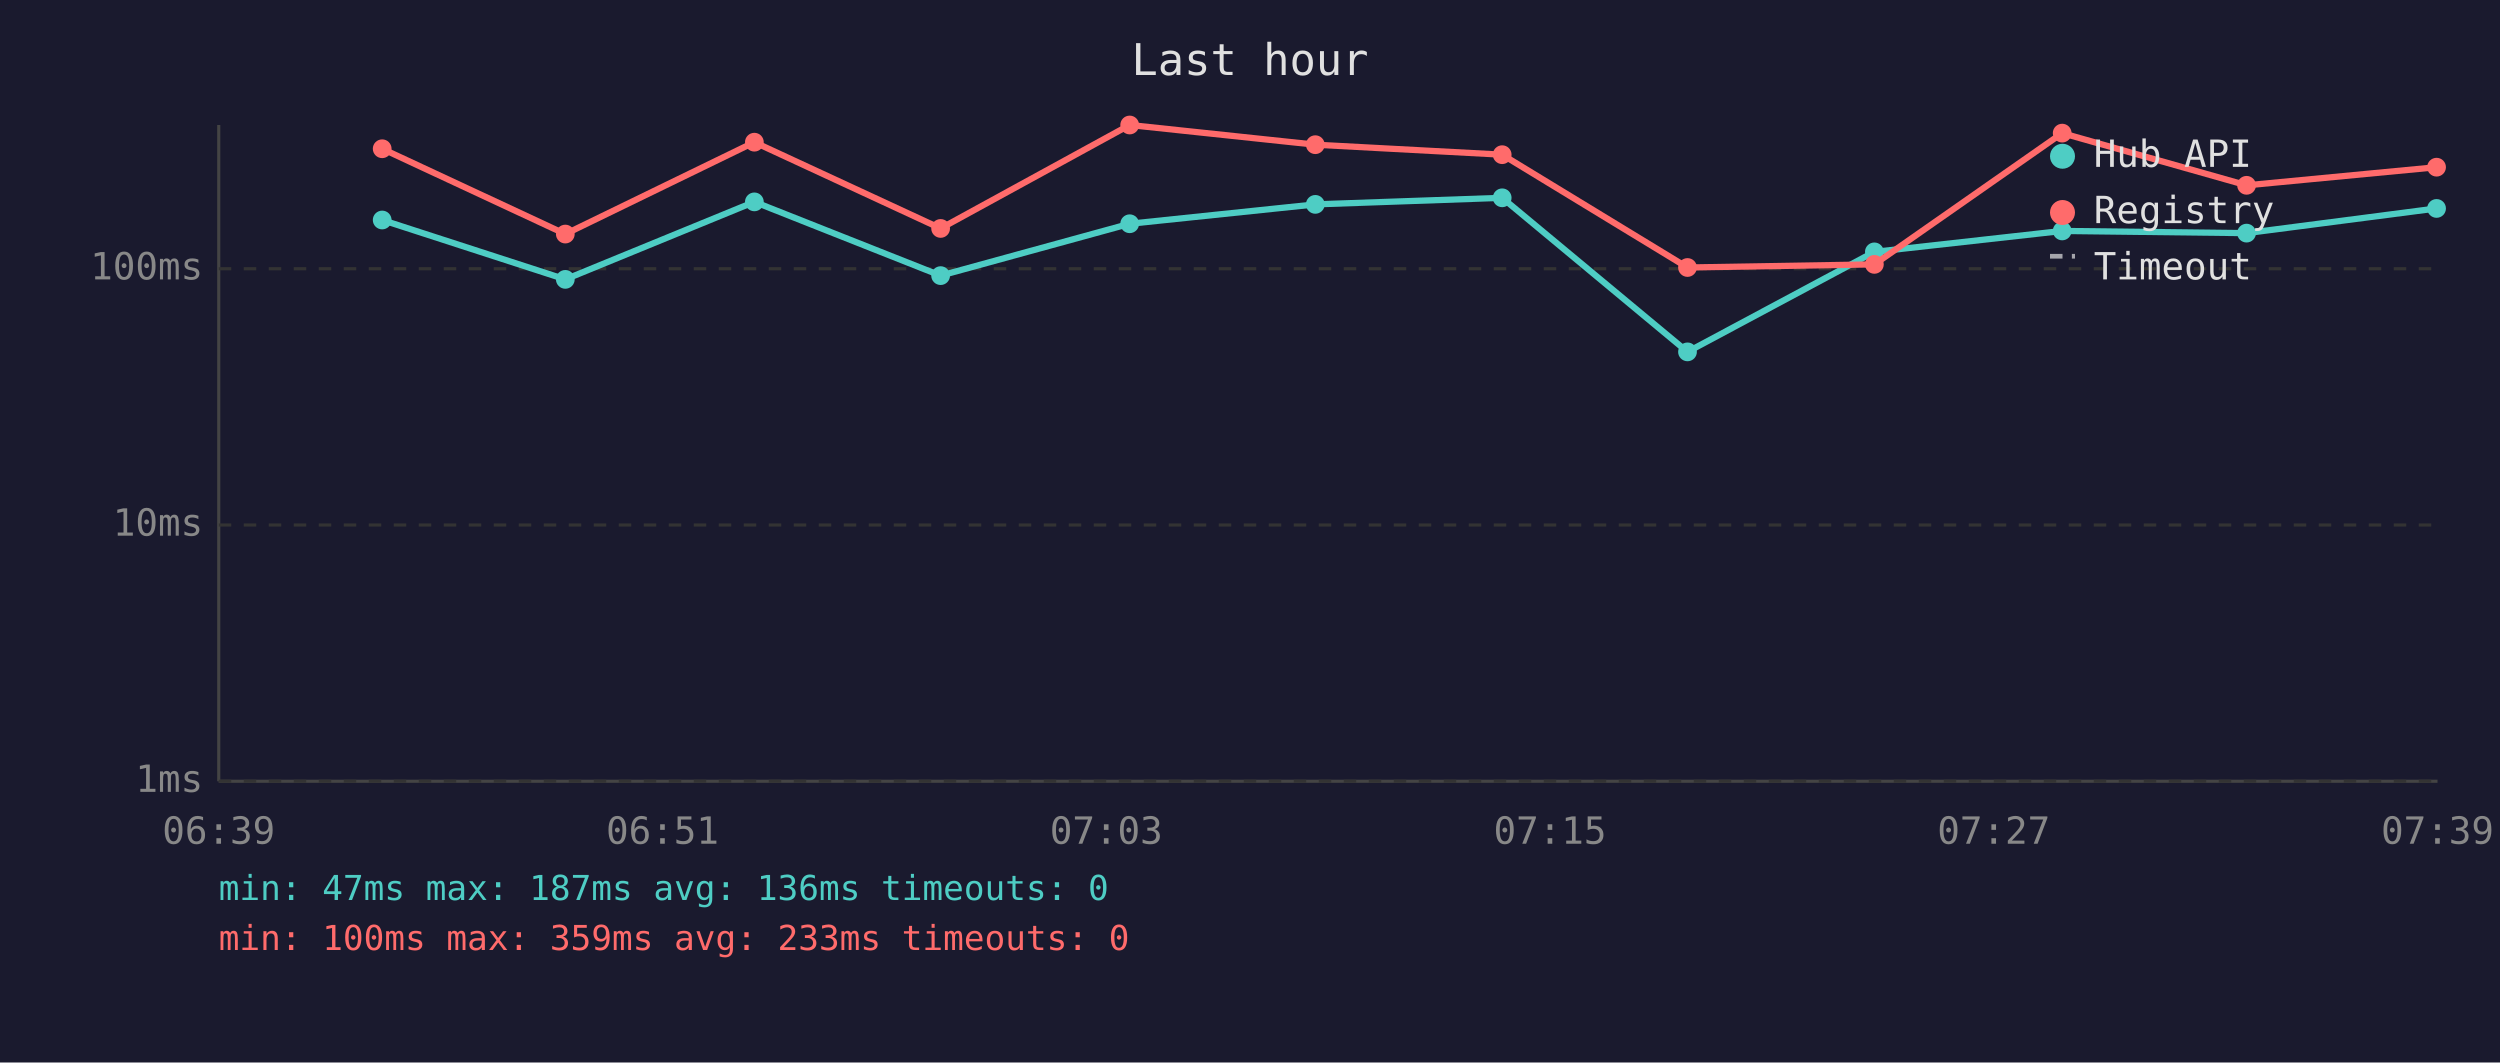
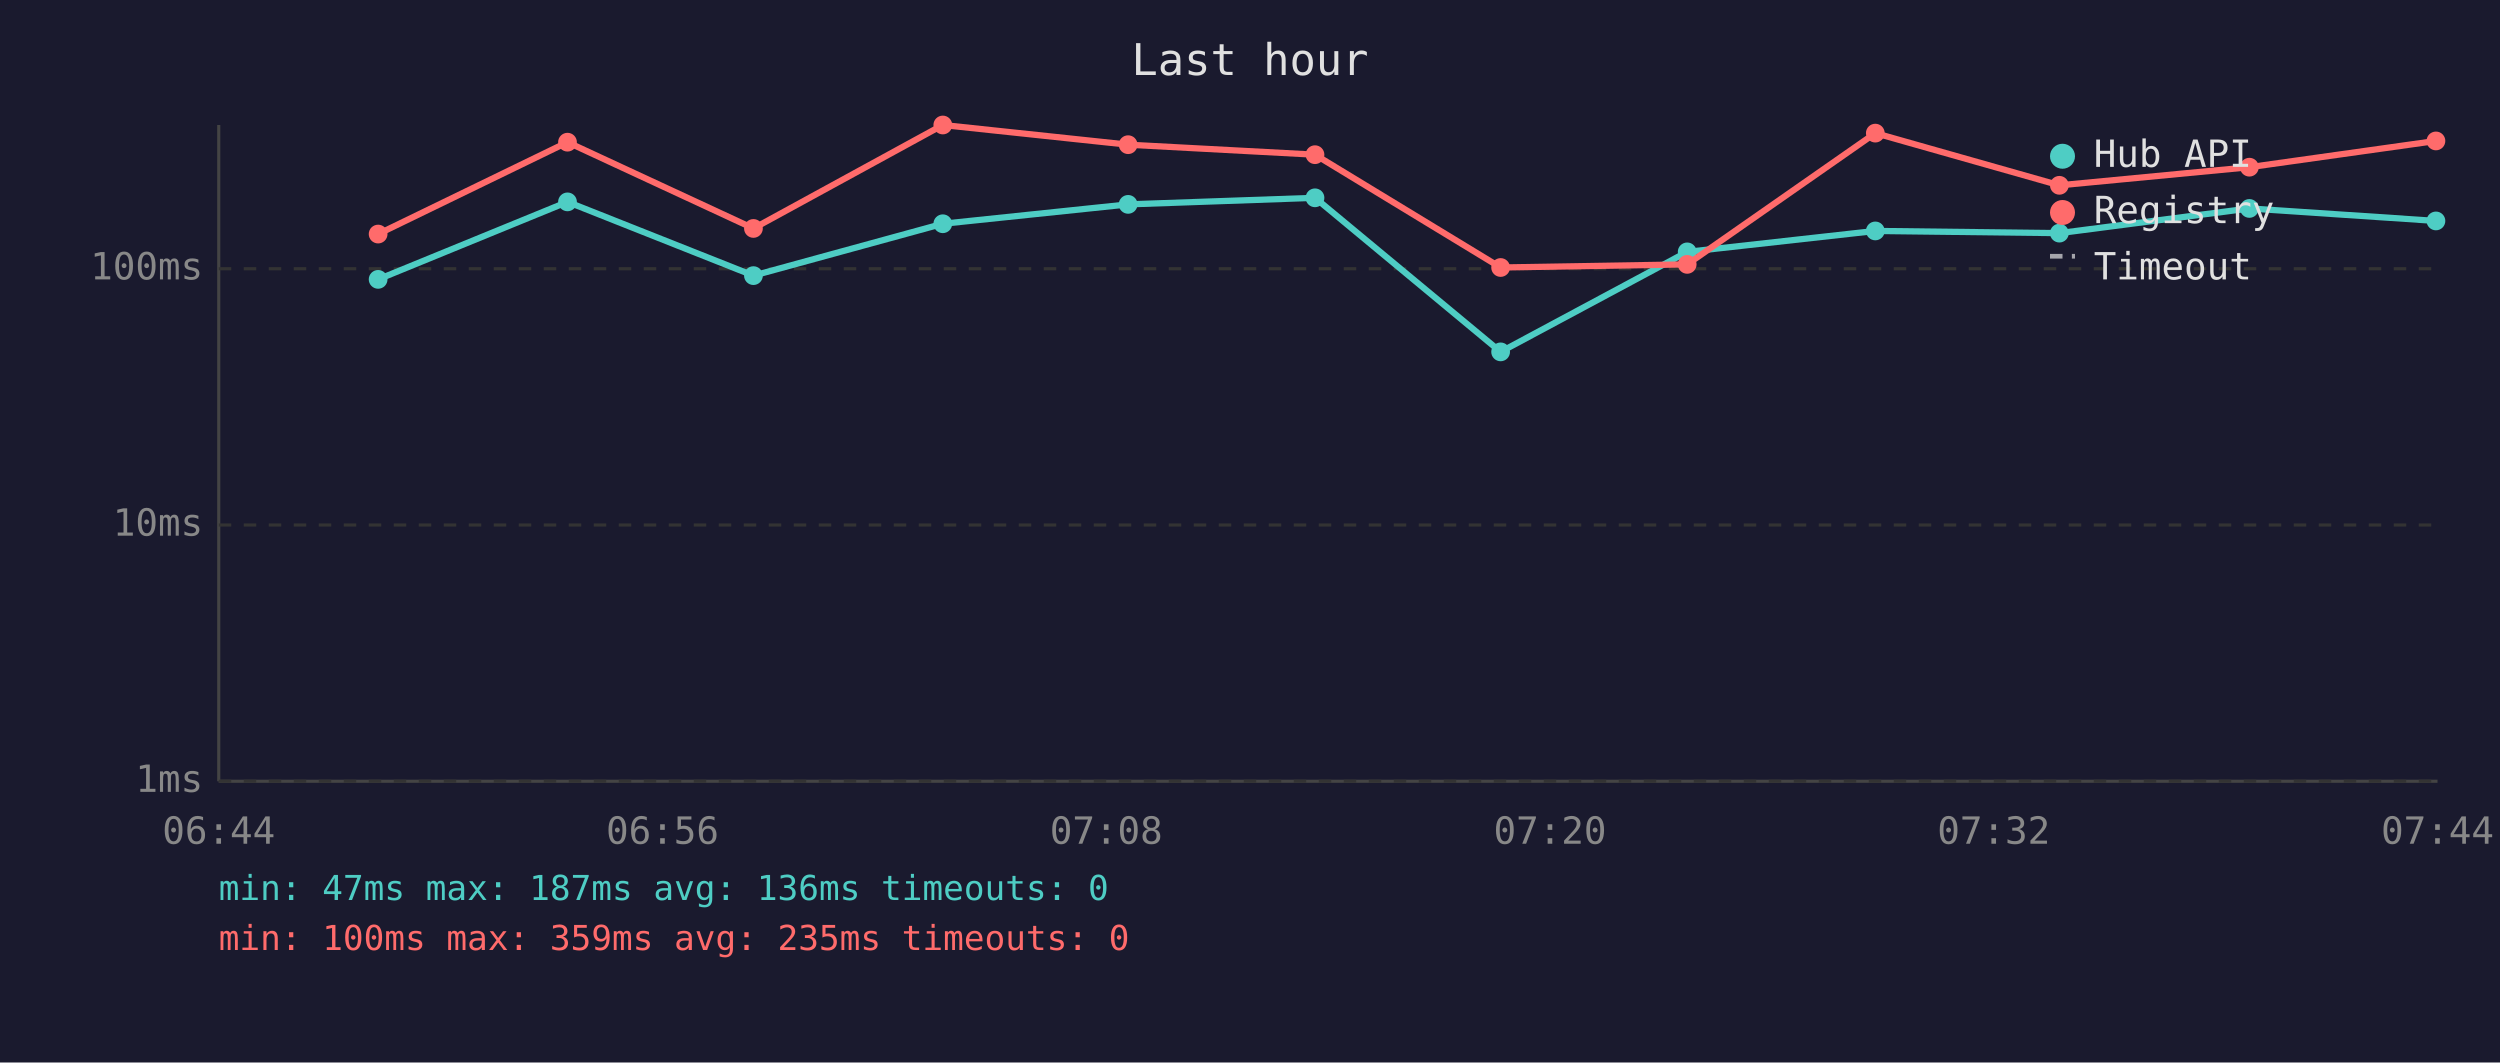
<svg xmlns="http://www.w3.org/2000/svg" viewBox="0 0 800 340" font-family="monospace" font-size="12">
  <rect width="800" height="340" fill="#1a1a2e" />
  <text x="400" y="24" fill="#e0e0e0" font-size="14" text-anchor="middle">Last hour</text>
  <line x1="70" y1="40" x2="70" y2="250" stroke="#444" stroke-width="1" />
  <line x1="70" y1="250" x2="780" y2="250" stroke="#444" stroke-width="1" />
  <line x1="70" y1="250" x2="780" y2="250" stroke="#333" stroke-width="1" stroke-dasharray="4" />
  <text x="65" y="250" fill="#888" text-anchor="end" dominant-baseline="middle">1ms</text>
  <line x1="70" y1="168" x2="780" y2="168" stroke="#333" stroke-width="1" stroke-dasharray="4" />
  <text x="65" y="168" fill="#888" text-anchor="end" dominant-baseline="middle">10ms</text>
  <line x1="70" y1="86" x2="780" y2="86" stroke="#333" stroke-width="1" stroke-dasharray="4" />
  <text x="65" y="86" fill="#888" text-anchor="end" dominant-baseline="middle">100ms</text>
-   <text x="70" y="270" fill="#888" text-anchor="middle">06:39</text>
-   <text x="212" y="270" fill="#888" text-anchor="middle">06:51</text>
-   <text x="354" y="270" fill="#888" text-anchor="middle">07:03</text>
-   <text x="496" y="270" fill="#888" text-anchor="middle">07:15</text>
-   <text x="638" y="270" fill="#888" text-anchor="middle">07:27</text>
-   <text x="780" y="270" fill="#888" text-anchor="middle">07:39</text>
-   <polyline points="122.3,70.4 180.9,89.4 241.4,64.6 301.0,88.2 361.5,71.6 420.9,65.4 480.7,63.3 540.0,112.6 599.8,80.6 659.9,73.9 718.9,74.6 779.7,66.7" fill="none" stroke="#4ecdc4" stroke-width="2" opacity="1" />
-   <circle cx="122.3" cy="70.4" r="3" fill="#4ecdc4" />
-   <circle cx="180.9" cy="89.4" r="3" fill="#4ecdc4" />
-   <circle cx="241.4" cy="64.6" r="3" fill="#4ecdc4" />
-   <circle cx="301.0" cy="88.2" r="3" fill="#4ecdc4" />
-   <circle cx="361.5" cy="71.6" r="3" fill="#4ecdc4" />
-   <circle cx="420.9" cy="65.4" r="3" fill="#4ecdc4" />
-   <circle cx="480.7" cy="63.3" r="3" fill="#4ecdc4" />
-   <circle cx="540.0" cy="112.6" r="3" fill="#4ecdc4" />
-   <circle cx="599.8" cy="80.6" r="3" fill="#4ecdc4" />
-   <circle cx="659.9" cy="73.9" r="3" fill="#4ecdc4" />
-   <circle cx="718.9" cy="74.6" r="3" fill="#4ecdc4" />
-   <circle cx="779.7" cy="66.7" r="3" fill="#4ecdc4" />
-   <polyline points="122.3,47.6 180.9,74.9 241.4,45.5 301.0,73.1 361.5,40.0 420.9,46.3 480.7,49.5 540.0,85.6 599.8,84.6 659.9,42.6 718.9,59.3 779.7,53.5" fill="none" stroke="#ff6b6b" stroke-width="2" opacity="1" />
-   <circle cx="122.3" cy="47.6" r="3" fill="#ff6b6b" />
-   <circle cx="180.9" cy="74.9" r="3" fill="#ff6b6b" />
-   <circle cx="241.4" cy="45.5" r="3" fill="#ff6b6b" />
-   <circle cx="301.0" cy="73.1" r="3" fill="#ff6b6b" />
-   <circle cx="361.5" cy="40.0" r="3" fill="#ff6b6b" />
-   <circle cx="420.9" cy="46.3" r="3" fill="#ff6b6b" />
-   <circle cx="480.7" cy="49.5" r="3" fill="#ff6b6b" />
-   <circle cx="540.0" cy="85.6" r="3" fill="#ff6b6b" />
-   <circle cx="599.8" cy="84.6" r="3" fill="#ff6b6b" />
-   <circle cx="659.9" cy="42.6" r="3" fill="#ff6b6b" />
-   <circle cx="718.9" cy="59.3" r="3" fill="#ff6b6b" />
-   <circle cx="779.7" cy="53.5" r="3" fill="#ff6b6b" />
+   <text x="70" y="270" fill="#888" text-anchor="middle">06:44</text>
+   <text x="212" y="270" fill="#888" text-anchor="middle">06:56</text>
+   <text x="354" y="270" fill="#888" text-anchor="middle">07:08</text>
+   <text x="496" y="270" fill="#888" text-anchor="middle">07:20</text>
+   <text x="638" y="270" fill="#888" text-anchor="middle">07:32</text>
+   <text x="780" y="270" fill="#888" text-anchor="middle">07:44</text>
+   <polyline points="121.0,89.4 181.6,64.6 241.1,88.2 301.7,71.6 361.0,65.4 420.8,63.3 480.2,112.6 539.9,80.6 600.1,73.9 659.0,74.6 719.8,66.7 779.5,70.7" fill="none" stroke="#4ecdc4" stroke-width="2" opacity="1" />
+   <circle cx="121.0" cy="89.4" r="3" fill="#4ecdc4" />
+   <circle cx="181.6" cy="64.6" r="3" fill="#4ecdc4" />
+   <circle cx="241.1" cy="88.2" r="3" fill="#4ecdc4" />
+   <circle cx="301.7" cy="71.6" r="3" fill="#4ecdc4" />
+   <circle cx="361.0" cy="65.4" r="3" fill="#4ecdc4" />
+   <circle cx="420.8" cy="63.3" r="3" fill="#4ecdc4" />
+   <circle cx="480.2" cy="112.6" r="3" fill="#4ecdc4" />
+   <circle cx="539.9" cy="80.6" r="3" fill="#4ecdc4" />
+   <circle cx="600.1" cy="73.9" r="3" fill="#4ecdc4" />
+   <circle cx="659.0" cy="74.6" r="3" fill="#4ecdc4" />
+   <circle cx="719.8" cy="66.7" r="3" fill="#4ecdc4" />
+   <circle cx="779.5" cy="70.7" r="3" fill="#4ecdc4" />
+   <polyline points="121.0,74.9 181.6,45.5 241.1,73.1 301.7,40.0 361.0,46.3 420.8,49.5 480.2,85.6 539.9,84.6 600.1,42.6 659.0,59.3 719.8,53.5 779.5,45.1" fill="none" stroke="#ff6b6b" stroke-width="2" opacity="1" />
+   <circle cx="121.0" cy="74.9" r="3" fill="#ff6b6b" />
+   <circle cx="181.6" cy="45.5" r="3" fill="#ff6b6b" />
+   <circle cx="241.1" cy="73.1" r="3" fill="#ff6b6b" />
+   <circle cx="301.7" cy="40.0" r="3" fill="#ff6b6b" />
+   <circle cx="361.0" cy="46.3" r="3" fill="#ff6b6b" />
+   <circle cx="420.8" cy="49.5" r="3" fill="#ff6b6b" />
+   <circle cx="480.2" cy="85.6" r="3" fill="#ff6b6b" />
+   <circle cx="539.9" cy="84.6" r="3" fill="#ff6b6b" />
+   <circle cx="600.1" cy="42.6" r="3" fill="#ff6b6b" />
+   <circle cx="659.0" cy="59.3" r="3" fill="#ff6b6b" />
+   <circle cx="719.8" cy="53.5" r="3" fill="#ff6b6b" />
+   <circle cx="779.5" cy="45.1" r="3" fill="#ff6b6b" />
  <circle cx="660" cy="50" r="4" fill="#4ecdc4" />
  <text x="670" y="50" fill="#e0e0e0" dominant-baseline="middle">Hub API</text>
  <circle cx="660" cy="68" r="4" fill="#ff6b6b" />
  <text x="670" y="68" fill="#e0e0e0" dominant-baseline="middle">Registry</text>
  <line x1="656" y1="82" x2="664" y2="82" stroke="#e0e0e0" stroke-width="1.5" stroke-dasharray="4,3" opacity="0.7" />
  <text x="670" y="86" fill="#e0e0e0" dominant-baseline="middle">Timeout</text>
  <text x="70" y="288" fill="#4ecdc4" font-size="11">min: 47ms  max: 187ms  avg: 136ms  timeouts: 0</text>
-   <text x="70" y="304" fill="#ff6b6b" font-size="11">min: 100ms  max: 359ms  avg: 233ms  timeouts: 0</text>
+   <text x="70" y="304" fill="#ff6b6b" font-size="11">min: 100ms  max: 359ms  avg: 235ms  timeouts: 0</text>
</svg>
